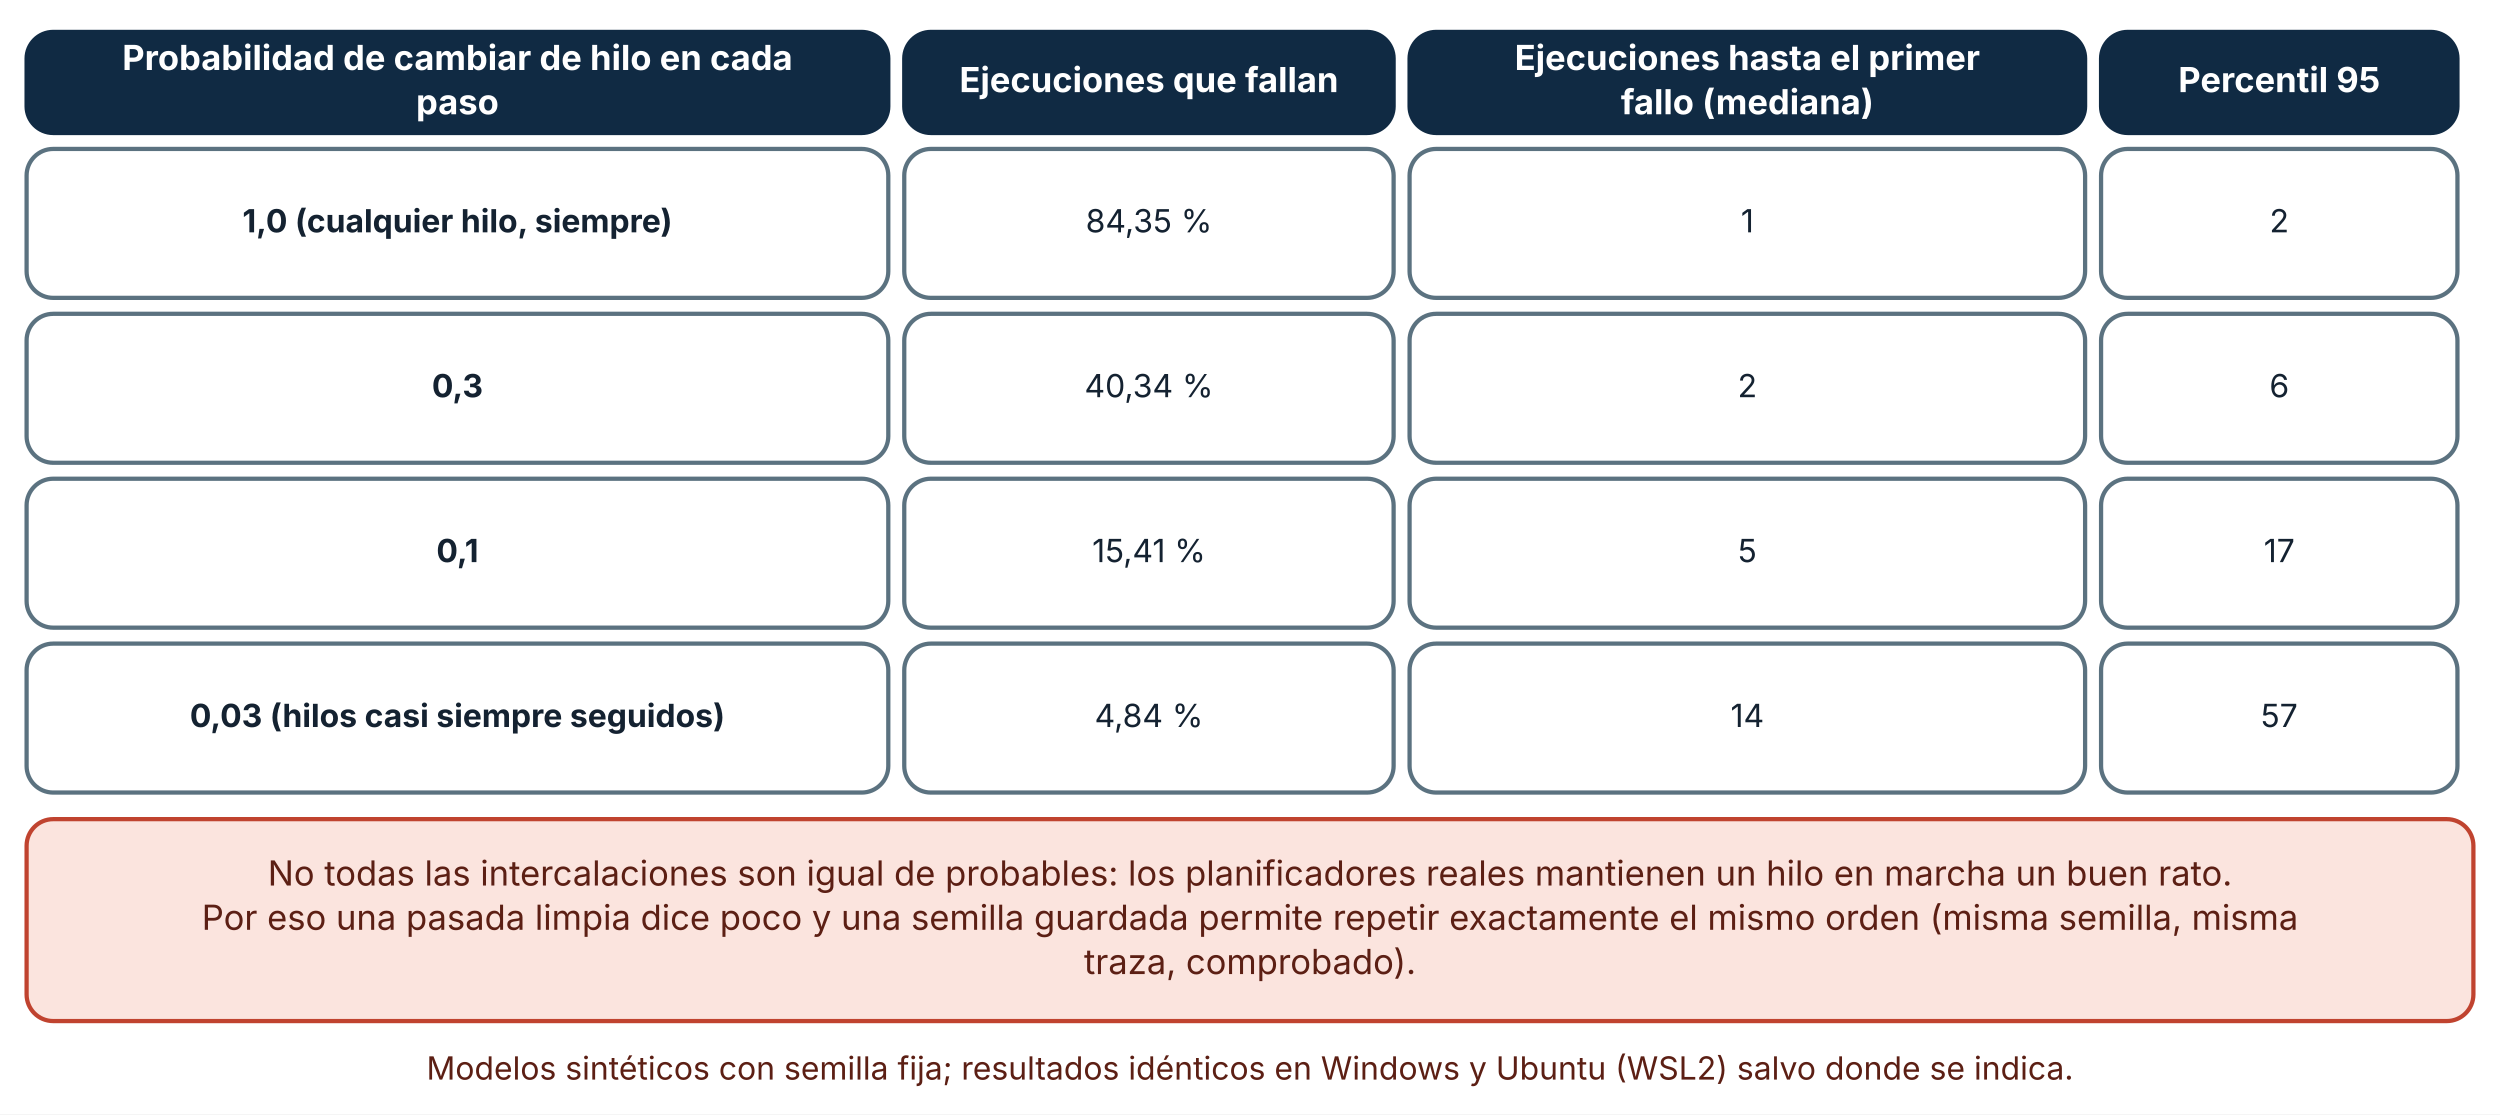
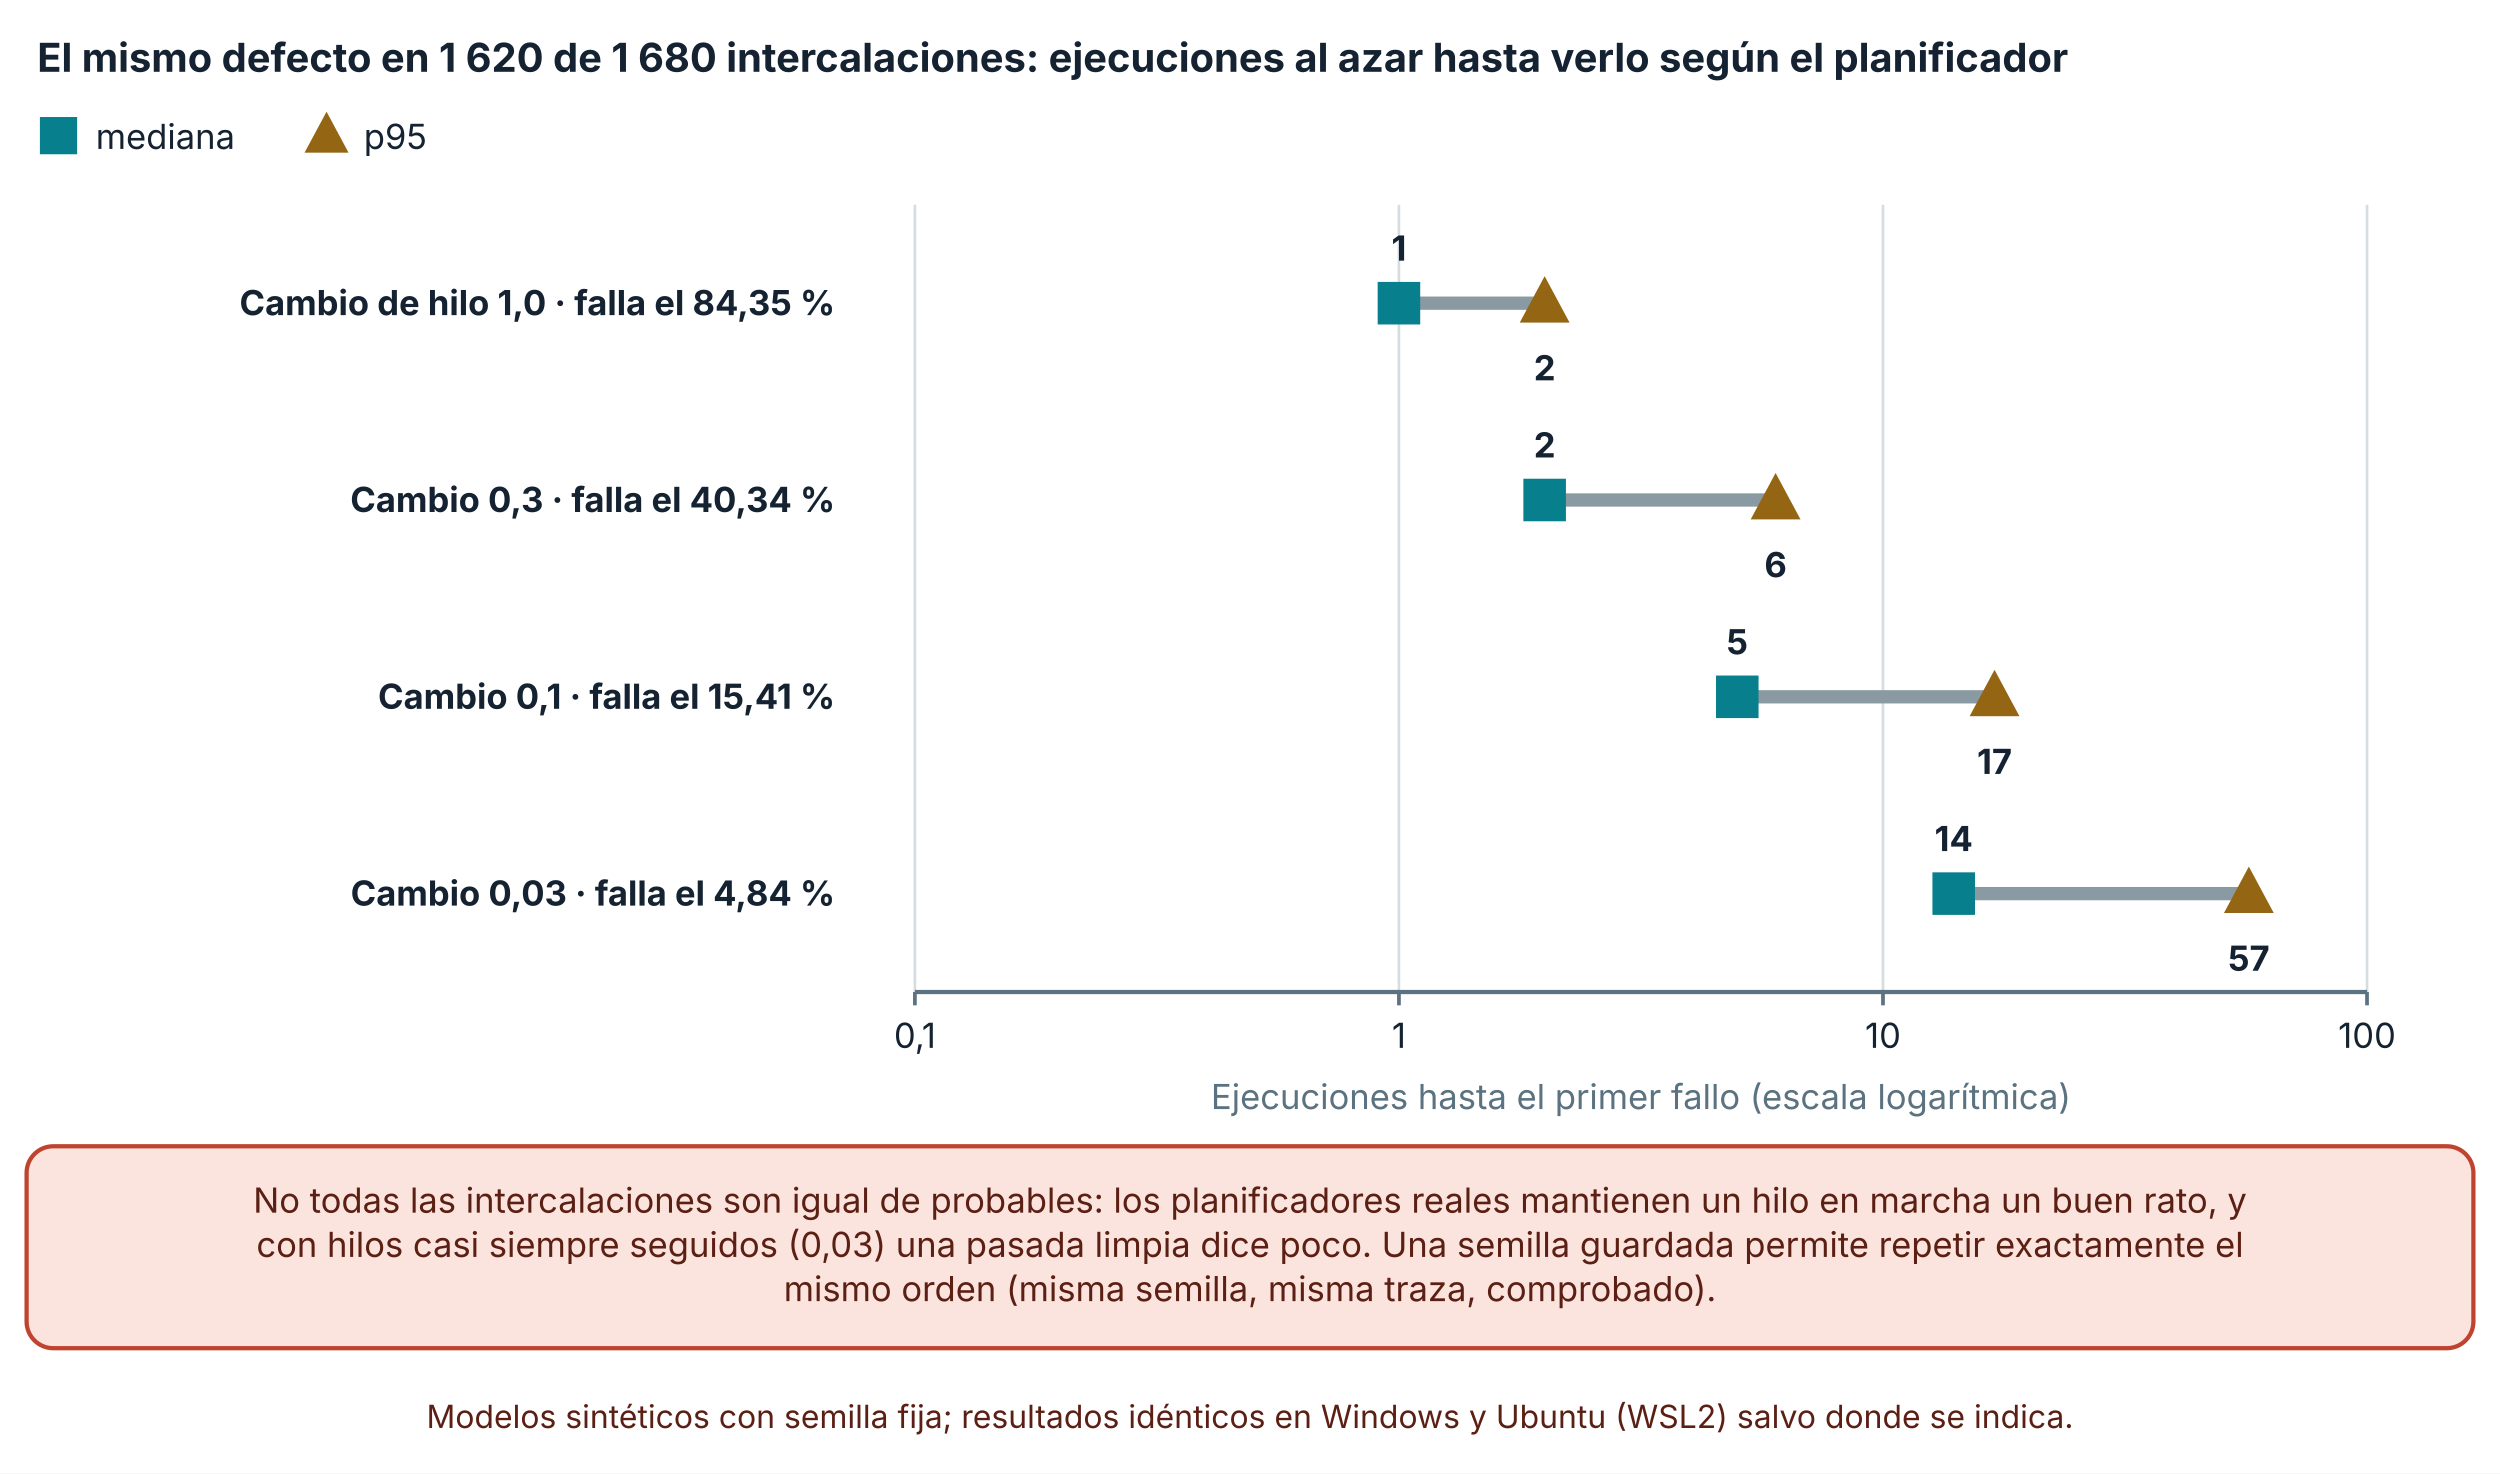
- <svg xmlns="http://www.w3.org/2000/svg" viewBox="0 0 940 419" width="940" height="419" role="img" aria-labelledby="t d" font-family="Inter, 'Segoe UI', system-ui, -apple-system, sans-serif">
+ <svg xmlns="http://www.w3.org/2000/svg" viewBox="0 0 940 554" width="940" height="554" role="img" aria-labelledby="t d" font-family="Inter, 'Segoe UI', system-ui, -apple-system, sans-serif">
  <defs>
    <marker id="arrow" viewBox="0 0 10 10" refX="9" refY="5" markerWidth="8" markerHeight="8" orient="auto-start-reverse">
      <path d="M0,0 L10,5 L0,10 z" fill="#32505f" />
    </marker>
    <marker id="arrow-coral" viewBox="0 0 10 10" refX="9" refY="5" markerWidth="8" markerHeight="8" orient="auto-start-reverse">
      <path d="M0,0 L10,5 L0,10 z" fill="#c0432f" />
    </marker>
  </defs>
-   <rect width="940" height="419" fill="#ffffff" />
-   <rect x="10" y="12" width="324" height="38" rx="10" fill="#102a43" stroke="#102a43" stroke-width="1.6" />
-   <text x="172" y="26.32" font-size="13" text-anchor="middle" font-weight="700" fill="#ffffff">
-     <tspan x="172" dy="0">Probabilidad de cambiar de hilo en cada</tspan>
+   <rect width="940" height="554" fill="#ffffff" />
+   <text x="14" y="27" font-size="15" text-anchor="start" font-weight="700" fill="#142231">
+     <tspan x="14" dy="0">El mismo defecto en 1 620 de 1 680 intercalaciones: ejecuciones al azar hasta verlo según el planificador</tspan>
  </text>
-   <text x="172" y="42.96" font-size="13" text-anchor="middle" font-weight="700" fill="#ffffff">
-     <tspan x="172" dy="0">paso</tspan>
+   <rect x="16" y="45" width="12" height="12" fill="#087f8c" stroke="#087f8c" stroke-width="2" />
+   <text x="36" y="56" font-size="13" text-anchor="start" font-weight="400" fill="#142231">
+     <tspan x="36" dy="0">mediana</tspan>
  </text>
-   <rect x="340" y="12" width="184" height="38" rx="10" fill="#102a43" stroke="#102a43" stroke-width="1.6" />
-   <text x="432" y="34.64" font-size="13" text-anchor="middle" font-weight="700" fill="#ffffff">
-     <tspan x="432" dy="0">Ejecuciones que fallan</tspan>
+   <polygon points="122.78,44.1 129.38,56.4 116.18,56.4" fill="#946512" stroke="#946512" stroke-width="2" />
+   <text x="136.78" y="56" font-size="13" text-anchor="start" font-weight="400" fill="#142231">
+     <tspan x="136.78" dy="0">p95</tspan>
  </text>
-   <rect x="530" y="12" width="254" height="38" rx="10" fill="#102a43" stroke="#102a43" stroke-width="1.6" />
-   <text x="657" y="26.32" font-size="13" text-anchor="middle" font-weight="700" fill="#ffffff">
-     <tspan x="657" dy="0">Ejecuciones hasta el primer</tspan>
+   <line x1="344" y1="77" x2="344" y2="373" stroke="#d5dde1" stroke-width="1" />
+   <line x1="344" y1="373" x2="344" y2="378" stroke="#5b7280" stroke-width="1.4" />
+   <text x="344" y="394" font-size="13" text-anchor="middle" font-weight="400" fill="#142231">
+     <tspan x="344" dy="0">0,1</tspan>
  </text>
-   <text x="657" y="42.96" font-size="13" text-anchor="middle" font-weight="700" fill="#ffffff">
-     <tspan x="657" dy="0">fallo (mediana)</tspan>
+   <line x1="526" y1="77" x2="526" y2="373" stroke="#d5dde1" stroke-width="1" />
+   <line x1="526" y1="373" x2="526" y2="378" stroke="#5b7280" stroke-width="1.4" />
+   <text x="526" y="394" font-size="13" text-anchor="middle" font-weight="400" fill="#142231">
+     <tspan x="526" dy="0">1</tspan>
  </text>
-   <rect x="790" y="12" width="134" height="38" rx="10" fill="#102a43" stroke="#102a43" stroke-width="1.6" />
-   <text x="857" y="34.64" font-size="13" text-anchor="middle" font-weight="700" fill="#ffffff">
-     <tspan x="857" dy="0">Percentil 95</tspan>
+   <line x1="708" y1="77" x2="708" y2="373" stroke="#d5dde1" stroke-width="1" />
+   <line x1="708" y1="373" x2="708" y2="378" stroke="#5b7280" stroke-width="1.4" />
+   <text x="708" y="394" font-size="13" text-anchor="middle" font-weight="400" fill="#142231">
+     <tspan x="708" dy="0">10</tspan>
  </text>
-   <rect x="10" y="56" width="324" height="56" rx="10" fill="#ffffff" stroke="#5b7280" stroke-width="1.6" />
-   <text x="172" y="87.36" font-size="12" text-anchor="middle" font-weight="700" fill="#142231">
-     <tspan x="172" dy="0">1,0 (cualquier hilo, siempre)</tspan>
+   <line x1="890" y1="77" x2="890" y2="373" stroke="#d5dde1" stroke-width="1" />
+   <line x1="890" y1="373" x2="890" y2="378" stroke="#5b7280" stroke-width="1.4" />
+   <text x="890" y="394" font-size="13" text-anchor="middle" font-weight="400" fill="#142231">
+     <tspan x="890" dy="0">100</tspan>
  </text>
-   <rect x="340" y="56" width="184" height="56" rx="10" fill="#ffffff" stroke="#5b7280" stroke-width="1.6" />
-   <text x="432" y="87.36" font-size="12" text-anchor="middle" font-weight="400" fill="#142231">
-     <tspan x="432" dy="0">84,35 %</tspan>
+   <line x1="344" y1="373" x2="890" y2="373" stroke="#5b7280" stroke-width="1.6" />
+   <text x="314" y="118.5" font-size="13" text-anchor="end" font-weight="700" fill="#142231">
+     <tspan x="314" dy="0">Cambio de hilo 1,0 · falla el 84,35 %</tspan>
  </text>
-   <rect x="530" y="56" width="254" height="56" rx="10" fill="#ffffff" stroke="#5b7280" stroke-width="1.6" />
-   <text x="657" y="87.36" font-size="12" text-anchor="middle" font-weight="400" fill="#142231">
-     <tspan x="657" dy="0">1</tspan>
+   <text x="314" y="192.5" font-size="13" text-anchor="end" font-weight="700" fill="#142231">
+     <tspan x="314" dy="0">Cambio 0,3 · falla el 40,34 %</tspan>
  </text>
-   <rect x="790" y="56" width="134" height="56" rx="10" fill="#ffffff" stroke="#5b7280" stroke-width="1.6" />
-   <text x="857" y="87.36" font-size="12" text-anchor="middle" font-weight="400" fill="#142231">
-     <tspan x="857" dy="0">2</tspan>
+   <text x="314" y="266.5" font-size="13" text-anchor="end" font-weight="700" fill="#142231">
+     <tspan x="314" dy="0">Cambio 0,1 · falla el 15,41 %</tspan>
  </text>
-   <rect x="10" y="118" width="324" height="56" rx="10" fill="#ffffff" stroke="#5b7280" stroke-width="1.6" />
-   <text x="172" y="149.36" font-size="12" text-anchor="middle" font-weight="700" fill="#142231">
-     <tspan x="172" dy="0">0,3</tspan>
+   <text x="314" y="340.5" font-size="13" text-anchor="end" font-weight="700" fill="#142231">
+     <tspan x="314" dy="0">Cambio 0,03 · falla el 4,84 %</tspan>
  </text>
-   <rect x="340" y="118" width="184" height="56" rx="10" fill="#ffffff" stroke="#5b7280" stroke-width="1.6" />
-   <text x="432" y="149.36" font-size="12" text-anchor="middle" font-weight="400" fill="#142231">
-     <tspan x="432" dy="0">40,34 %</tspan>
+   <line x1="526" y1="114" x2="580.787" y2="114" stroke="#8a9aa3" stroke-width="5" />
+   <rect x="519" y="107" width="14" height="14" fill="#087f8c" stroke="#087f8c" stroke-width="2" />
+   <text x="526" y="98" font-size="13" text-anchor="middle" font-weight="700" fill="#142231">
+     <tspan x="526" dy="0">1</tspan>
  </text>
-   <rect x="530" y="118" width="254" height="56" rx="10" fill="#ffffff" stroke="#5b7280" stroke-width="1.6" />
-   <text x="657" y="149.36" font-size="12" text-anchor="middle" font-weight="400" fill="#142231">
-     <tspan x="657" dy="0">2</tspan>
+   <polygon points="580.787,105.95 588.487,120.3 573.087,120.3" fill="#946512" stroke="#946512" stroke-width="2" />
+   <text x="580.787" y="143" font-size="13" text-anchor="middle" font-weight="700" fill="#142231">
+     <tspan x="580.787" dy="0">2</tspan>
  </text>
-   <rect x="790" y="118" width="134" height="56" rx="10" fill="#ffffff" stroke="#5b7280" stroke-width="1.6" />
-   <text x="857" y="149.36" font-size="12" text-anchor="middle" font-weight="400" fill="#142231">
-     <tspan x="857" dy="0">6</tspan>
+   <line x1="580.787" y1="188" x2="667.624" y2="188" stroke="#8a9aa3" stroke-width="5" />
+   <rect x="573.787" y="181" width="14" height="14" fill="#087f8c" stroke="#087f8c" stroke-width="2" />
+   <text x="580.787" y="172" font-size="13" text-anchor="middle" font-weight="700" fill="#142231">
+     <tspan x="580.787" dy="0">2</tspan>
  </text>
-   <rect x="10" y="180" width="324" height="56" rx="10" fill="#ffffff" stroke="#5b7280" stroke-width="1.6" />
-   <text x="172" y="211.36" font-size="12" text-anchor="middle" font-weight="700" fill="#142231">
-     <tspan x="172" dy="0">0,1</tspan>
+   <polygon points="667.624,179.95 675.324,194.3 659.924,194.3" fill="#946512" stroke="#946512" stroke-width="2" />
+   <text x="667.624" y="217" font-size="13" text-anchor="middle" font-weight="700" fill="#142231">
+     <tspan x="667.624" dy="0">6</tspan>
  </text>
-   <rect x="340" y="180" width="184" height="56" rx="10" fill="#ffffff" stroke="#5b7280" stroke-width="1.6" />
-   <text x="432" y="211.36" font-size="12" text-anchor="middle" font-weight="400" fill="#142231">
-     <tspan x="432" dy="0">15,41 %</tspan>
+   <line x1="653.213" y1="262" x2="749.942" y2="262" stroke="#8a9aa3" stroke-width="5" />
+   <rect x="646.213" y="255" width="14" height="14" fill="#087f8c" stroke="#087f8c" stroke-width="2" />
+   <text x="653.213" y="246" font-size="13" text-anchor="middle" font-weight="700" fill="#142231">
+     <tspan x="653.213" dy="0">5</tspan>
  </text>
-   <rect x="530" y="180" width="254" height="56" rx="10" fill="#ffffff" stroke="#5b7280" stroke-width="1.6" />
-   <text x="657" y="211.36" font-size="12" text-anchor="middle" font-weight="400" fill="#142231">
-     <tspan x="657" dy="0">5</tspan>
+   <polygon points="749.942,253.95 757.642,268.3 742.242,268.3" fill="#946512" stroke="#946512" stroke-width="2" />
+   <text x="749.942" y="291" font-size="13" text-anchor="middle" font-weight="700" fill="#142231">
+     <tspan x="749.942" dy="0">17</tspan>
  </text>
-   <rect x="790" y="180" width="134" height="56" rx="10" fill="#ffffff" stroke="#5b7280" stroke-width="1.6" />
-   <text x="857" y="211.36" font-size="12" text-anchor="middle" font-weight="400" fill="#142231">
-     <tspan x="857" dy="0">17</tspan>
+   <line x1="734.595" y1="336" x2="845.569" y2="336" stroke="#8a9aa3" stroke-width="5" />
+   <rect x="727.595" y="329" width="14" height="14" fill="#087f8c" stroke="#087f8c" stroke-width="2" />
+   <text x="734.595" y="320" font-size="13" text-anchor="middle" font-weight="700" fill="#142231">
+     <tspan x="734.595" dy="0">14</tspan>
  </text>
-   <rect x="10" y="242" width="324" height="56" rx="10" fill="#ffffff" stroke="#5b7280" stroke-width="1.6" />
-   <text x="172" y="273.36" font-size="12" text-anchor="middle" font-weight="700" fill="#142231">
-     <tspan x="172" dy="0">0,03 (hilos casi siempre seguidos)</tspan>
+   <polygon points="845.569,327.95 853.269,342.3 837.869,342.3" fill="#946512" stroke="#946512" stroke-width="2" />
+   <text x="845.569" y="365" font-size="13" text-anchor="middle" font-weight="700" fill="#142231">
+     <tspan x="845.569" dy="0">57</tspan>
  </text>
-   <rect x="340" y="242" width="184" height="56" rx="10" fill="#ffffff" stroke="#5b7280" stroke-width="1.6" />
-   <text x="432" y="273.36" font-size="12" text-anchor="middle" font-weight="400" fill="#142231">
-     <tspan x="432" dy="0">4,84 %</tspan>
+   <text x="617" y="417" font-size="13" text-anchor="middle" font-weight="400" fill="#5b7280">
+     <tspan x="617" dy="0">Ejecuciones hasta el primer fallo (escala logarítmica)</tspan>
  </text>
-   <rect x="530" y="242" width="254" height="56" rx="10" fill="#ffffff" stroke="#5b7280" stroke-width="1.6" />
-   <text x="657" y="273.36" font-size="12" text-anchor="middle" font-weight="400" fill="#142231">
-     <tspan x="657" dy="0">14</tspan>
+   <rect x="10" y="431" width="920" height="75.92" rx="10" fill="#fbe4de" stroke="#c0432f" stroke-width="1.6" />
+   <text x="470" y="455.96" font-size="13" text-anchor="middle" font-weight="400" fill="#5c1f14">
+     <tspan x="470" dy="0">No todas las intercalaciones son igual de probables: los planificadores reales mantienen un hilo en marcha un buen rato, y</tspan>
  </text>
-   <rect x="790" y="242" width="134" height="56" rx="10" fill="#ffffff" stroke="#5b7280" stroke-width="1.6" />
-   <text x="857" y="273.36" font-size="12" text-anchor="middle" font-weight="400" fill="#142231">
-     <tspan x="857" dy="0">57</tspan>
+   <text x="470" y="472.6" font-size="13" text-anchor="middle" font-weight="400" fill="#5c1f14">
+     <tspan x="470" dy="0">con hilos casi siempre seguidos (0,03) una pasada limpia dice poco. Una semilla guardada permite repetir exactamente el</tspan>
  </text>
-   <rect x="10" y="308" width="920" height="75.92" rx="10" fill="#fbe4de" stroke="#c0432f" stroke-width="1.6" />
-   <text x="470" y="332.96" font-size="13" text-anchor="middle" font-weight="400" fill="#5c1f14">
-     <tspan x="470" dy="0">No todas las intercalaciones son igual de probables: los planificadores reales mantienen un hilo en marcha un buen rato.</tspan>
+   <text x="470" y="489.24" font-size="13" text-anchor="middle" font-weight="400" fill="#5c1f14">
+     <tspan x="470" dy="0">mismo orden (misma semilla, misma traza, comprobado).</tspan>
  </text>
-   <text x="470" y="349.6" font-size="13" text-anchor="middle" font-weight="400" fill="#5c1f14">
-     <tspan x="470" dy="0">Por eso una pasada limpia dice poco y una semilla guardada permite repetir exactamente el mismo orden (misma semilla, misma</tspan>
-   </text>
-   <text x="470" y="366.24" font-size="13" text-anchor="middle" font-weight="400" fill="#5c1f14">
-     <tspan x="470" dy="0">traza, comprobado).</tspan>
-   </text>
-   <text x="470" y="405.92" font-size="12" text-anchor="middle" font-weight="400" fill="#5c1f14">
+   <text x="470" y="536.92" font-size="12" text-anchor="middle" font-weight="400" fill="#5c1f14">
    <tspan x="470" dy="0">Modelos sintéticos con semilla fija; resultados idénticos en Windows y Ubuntu (WSL2) salvo donde se indica.</tspan>
  </text>
</svg>
